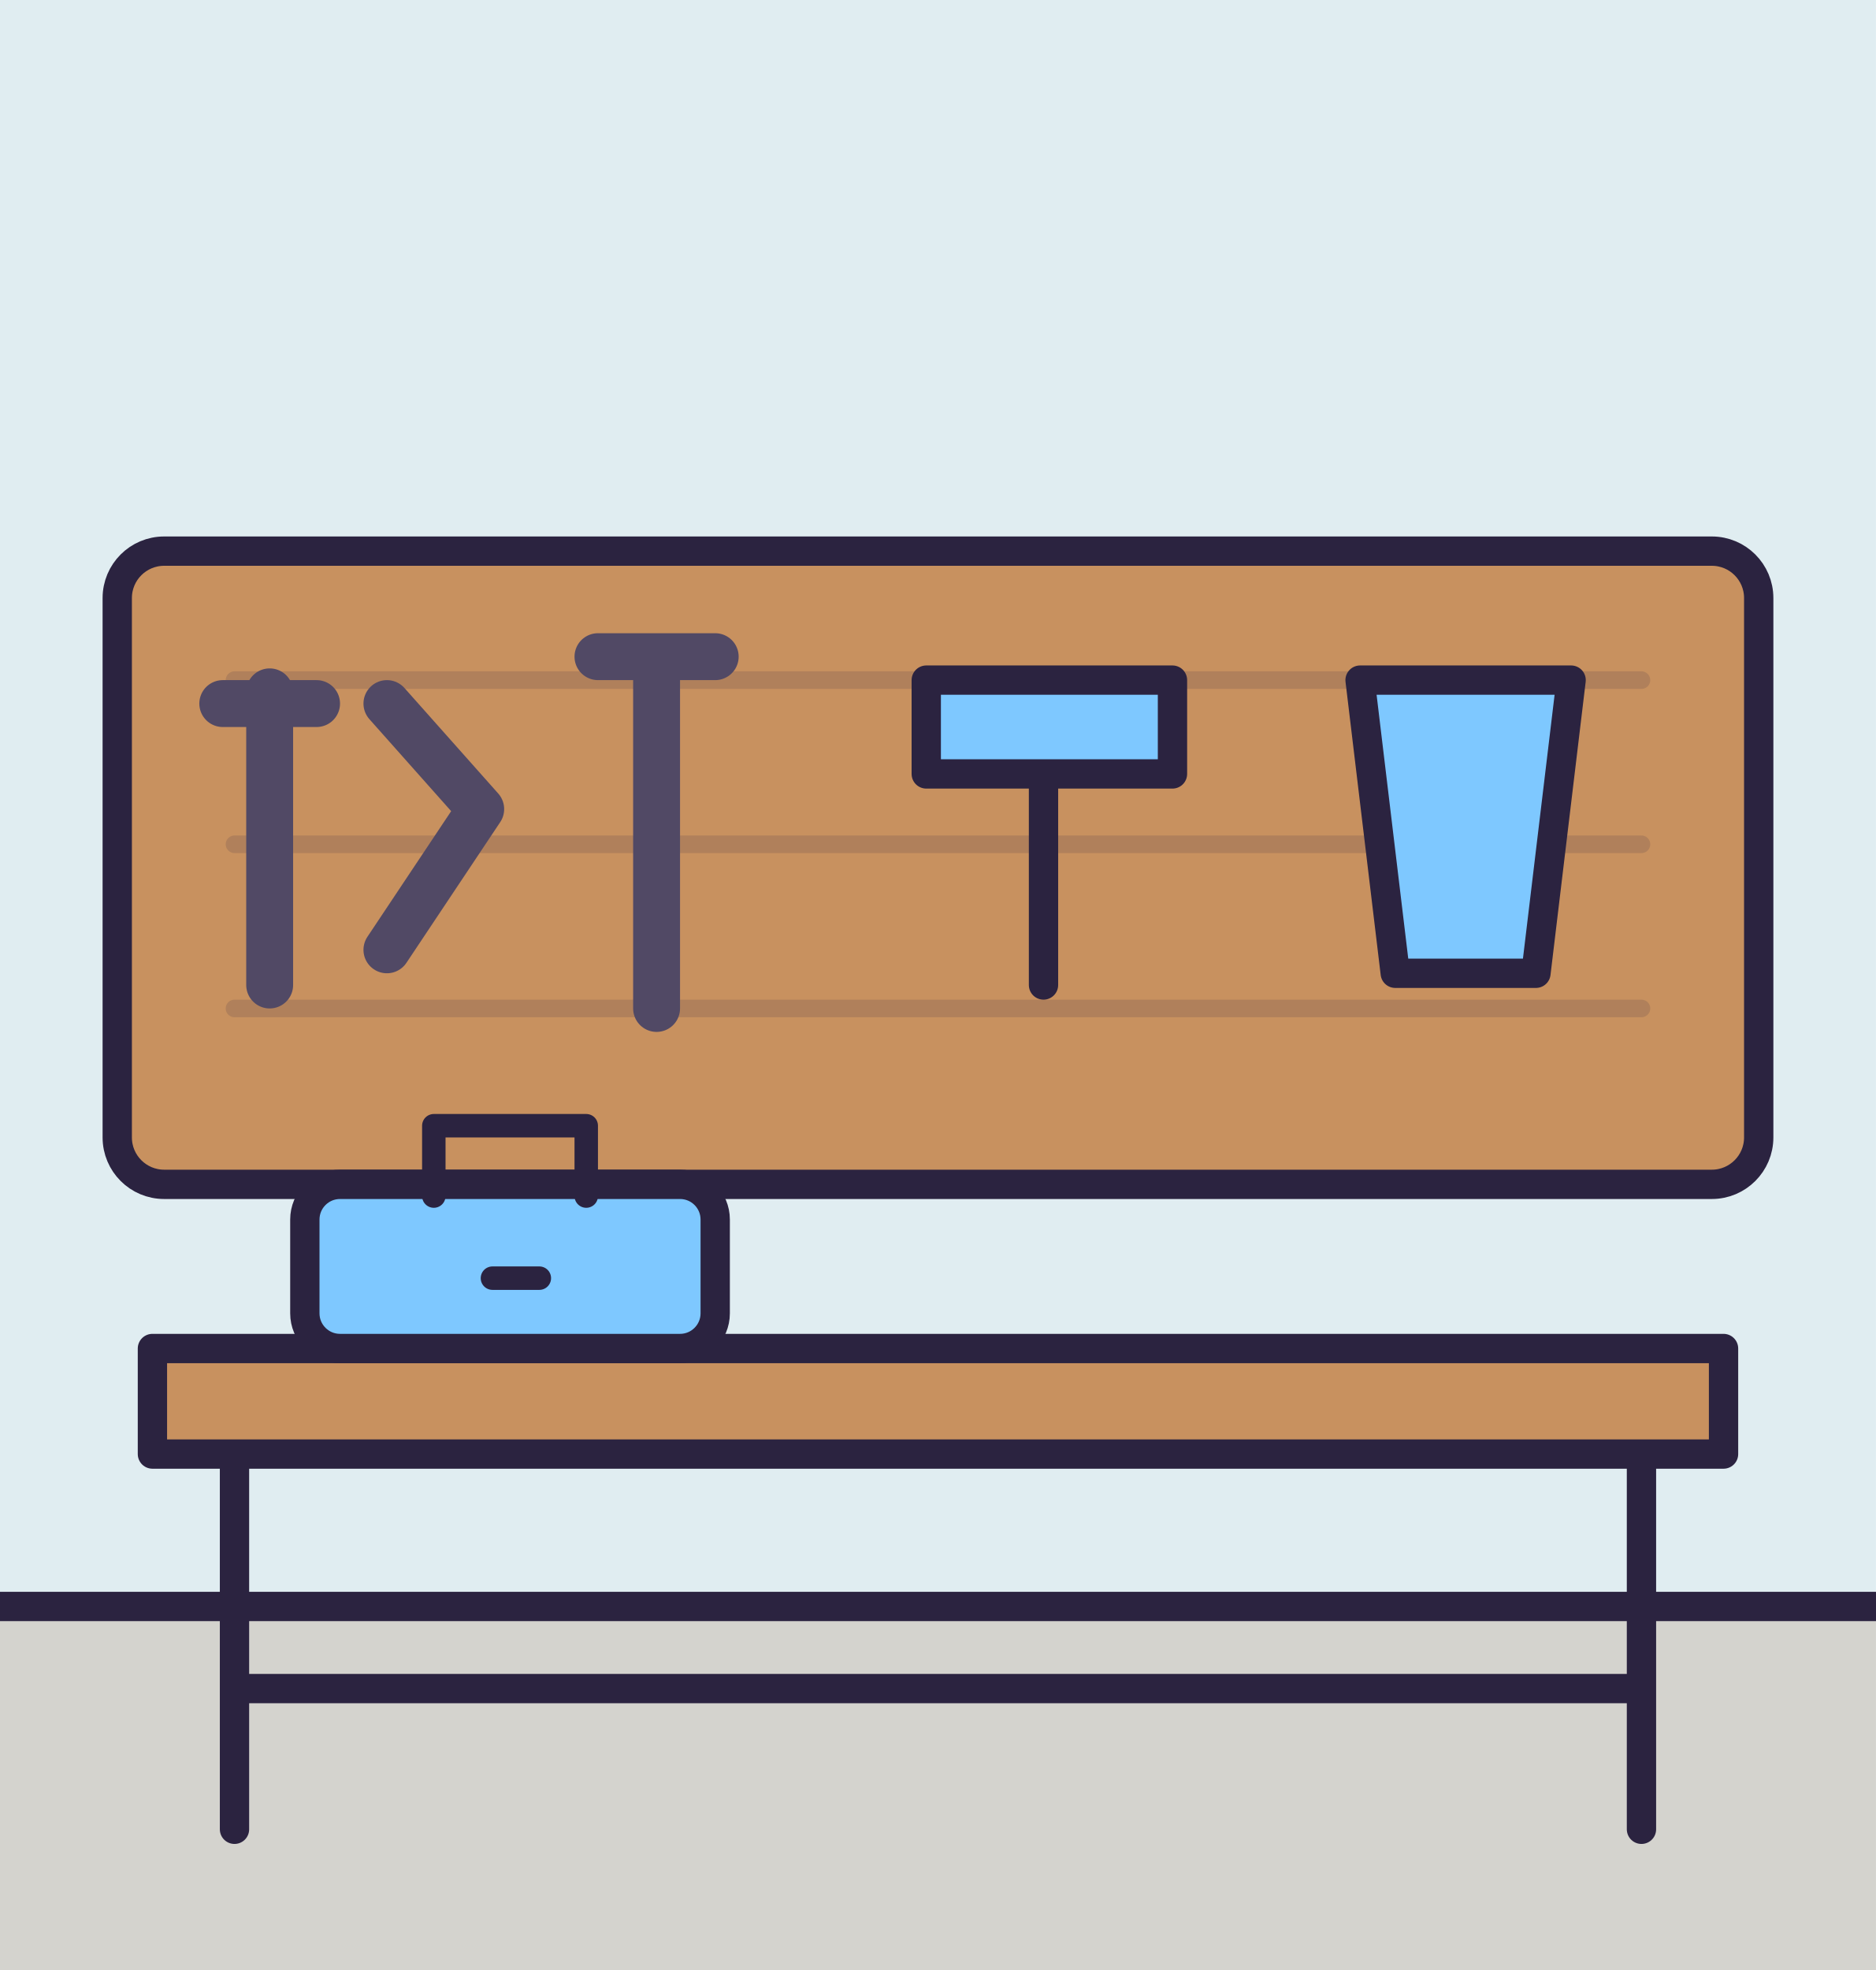
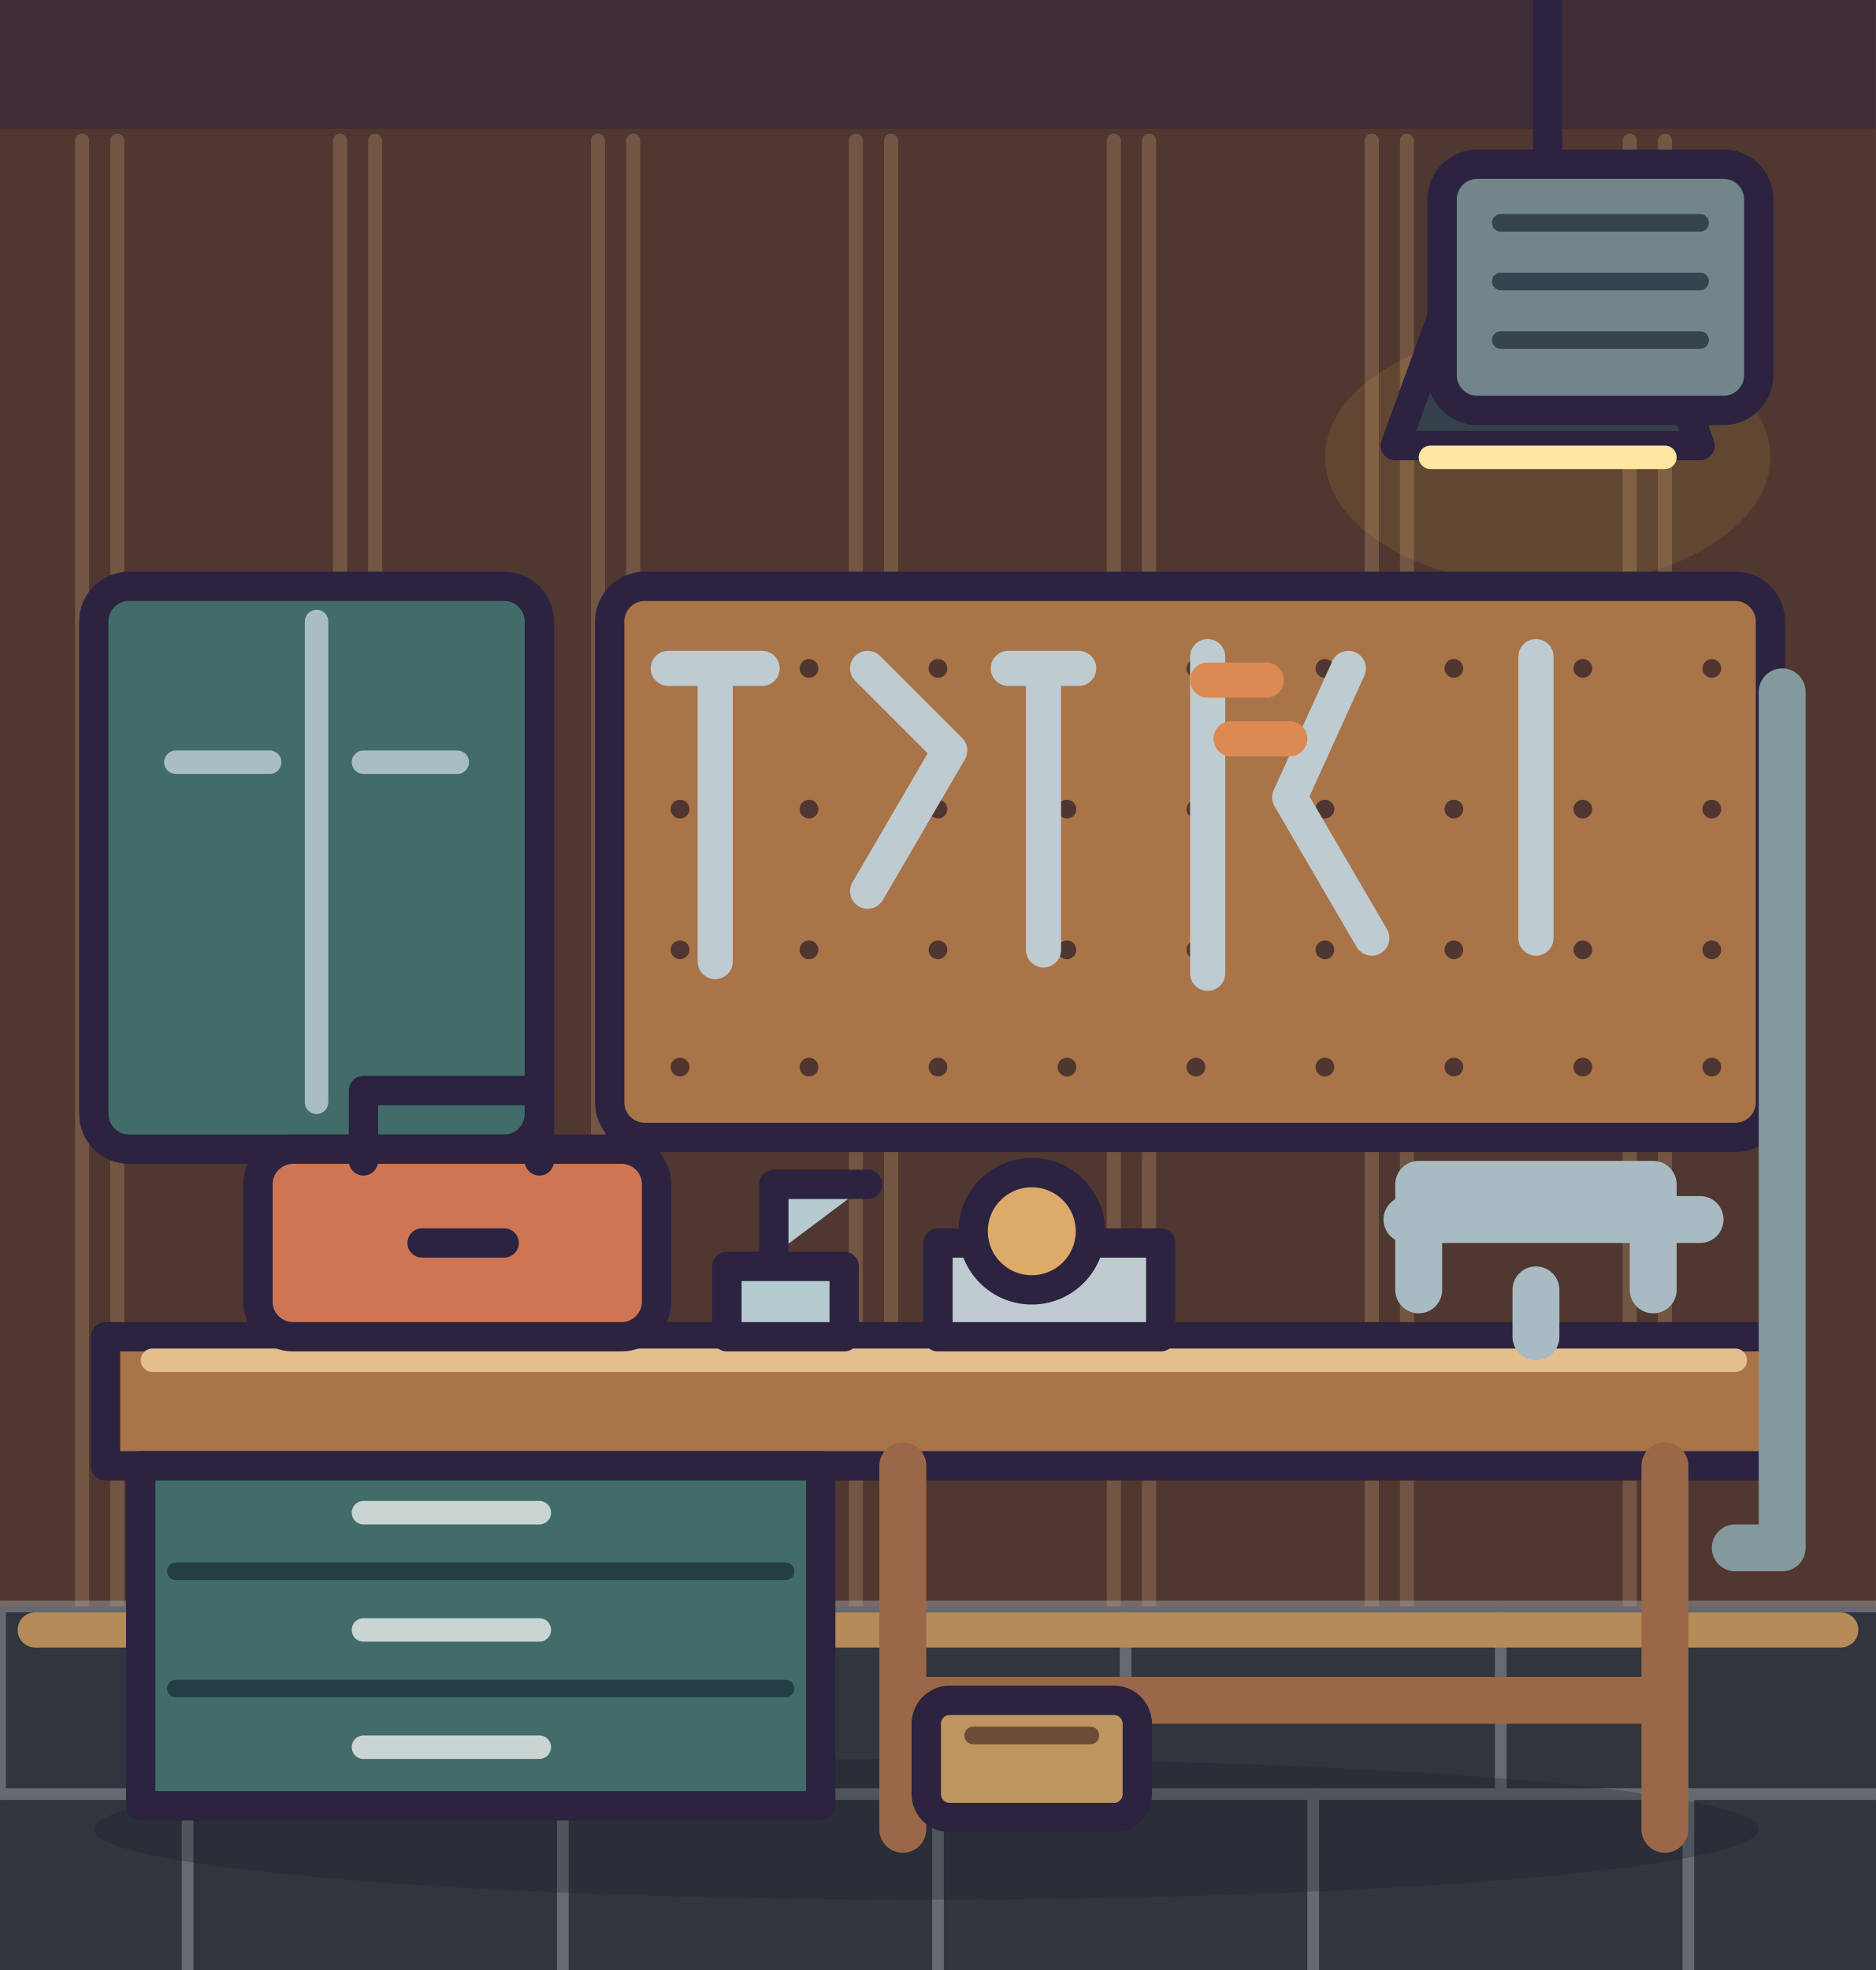
<svg xmlns="http://www.w3.org/2000/svg" width="160" height="168" viewBox="0 0 160 168">
  <g stroke="#2b2340" stroke-width="2.5" stroke-linecap="round" stroke-linejoin="round">
-     <path d="M0 0h160v168H0Z" fill="#e0edf1" stroke="none" />
-     <path d="M0 137h160v31H0Z" fill="#d4d3ce" stroke="none" />
-     <path d="M0 137h160" fill="none" />
-     <rect x="10" y="47" width="140" height="54" rx="4" fill="#c8915f" />
-     <path d="M20 58h120m-120 14h120m-120 14h120" stroke="#2b2340" opacity=".15" fill="none" stroke-width="1.5" />
-     <path d="M23 59v25m-4-24h8m6 0 8 9-8 12m23-24v29m-5-30h10" fill="none" stroke="#514965" stroke-width="4" />
-     <path d="M79 58h21v8H79Zm10 8v18" fill="#7ec8ff" />
-     <path d="M116 58h18l-3 25h-12Z" fill="#7ec8ff" />
-     <path d="M13 115h134v9H13Zm7 9v32m120-32v32M20 144h119" fill="#c8915f" />
-     <rect x="26" y="101" width="35" height="14" rx="3" fill="#7ec8ff" />
-     <path d="M37 102v-6h13v6m-8 7h4" fill="none" stroke-width="2" />
+     <path d="M0 0h160v168H0Z" fill="#50372f" stroke="none" />
+     <g stroke="#d4a77b" stroke-width="1.2" opacity=".27" fill="none">
+       <path d="M7 12v125m3-125v125" />
+       <path d="M29 12v125m3-125v125" />
+       <path d="M51 12v125m3-125v125" />
+       <path d="M73 12v125m3-125v125" />
+       <path d="M95 12v125m3-125v125" />
+       <path d="M117 12v125m3-125v125" />
+       <path d="M139 12v125m3-125v125" />
+     </g>
+     <path d="M0 0h160v11H0Z" fill="#2b2340" stroke="none" opacity=".45" />
+     <path d="M0 137h160v31H0Z" fill="#30353e" stroke="none" />
+     <g transform="translate(0 137)" stroke="#a0a4a7" stroke-width="1" opacity=".48" fill="none">
+       <path d="M0 0h160" />
+       <path d="M0 0v16" />
+       <path d="M32 0v16" />
+       <path d="M64 0v16" />
+       <path d="M96 0v16" />
+       <path d="M128 0v16" />
+       <path d="M0 16h160" />
+       <path d="M-16 16v16" />
+       <path d="M16 16v16" />
+       <path d="M48 16v16" />
+       <path d="M80 16v16" />
+       <path d="M112 16v16" />
+       <path d="M144 16v16" />
+     </g>
+     <path d="M3 139h154" stroke="#b58b57" fill="none" stroke-width="3" />
+     <ellipse cx="79" cy="156" rx="71" ry="6" fill="#151c26" opacity=".28" stroke="none" />
+     <path d="M132 0v29" fill="none" stroke="#2b2340" stroke-width="2.5" />
+     <ellipse cx="132" cy="39" rx="19" ry="11" fill="#ffc94d" opacity=".10" stroke="none" />
+     <path d="m119 38 4-11h18l4 11Z" fill="#34414a" stroke="#2b2340" stroke-width="2.5" />
+     <path d="M122 39h20" stroke="#ffe6a1" stroke-width="2" fill="none" />
+     <rect x="123" y="14" width="27" height="21" rx="3" fill="#71858b" />
+     <path d="M128 19h17m-17 5h17m-17 5h17" fill="none" stroke="#35444f" stroke-width="1.5" />
+     <rect x="8" y="50" width="38" height="48" rx="3" fill="#426c69" />
+     <path d="M27 53v41m-12-29h8m8 0h8" stroke="#a9bec2" stroke-width="2" fill="none" />
+     <rect x="52" y="50" width="99" height="47" rx="3" fill="#a97448" />
+     <circle cx="58" cy="57" r=".8" fill="#4f3630" stroke="none" />
+     <circle cx="69" cy="57" r=".8" fill="#4f3630" stroke="none" />
+     <circle cx="80" cy="57" r=".8" fill="#4f3630" stroke="none" />
+     <circle cx="91" cy="57" r=".8" fill="#4f3630" stroke="none" />
+     <circle cx="102" cy="57" r=".8" fill="#4f3630" stroke="none" />
+     <circle cx="113" cy="57" r=".8" fill="#4f3630" stroke="none" />
+     <circle cx="124" cy="57" r=".8" fill="#4f3630" stroke="none" />
+     <circle cx="135" cy="57" r=".8" fill="#4f3630" stroke="none" />
+     <circle cx="146" cy="57" r=".8" fill="#4f3630" stroke="none" />
+     <circle cx="58" cy="69" r=".8" fill="#4f3630" stroke="none" />
+     <circle cx="69" cy="69" r=".8" fill="#4f3630" stroke="none" />
+     <circle cx="80" cy="69" r=".8" fill="#4f3630" stroke="none" />
+     <circle cx="91" cy="69" r=".8" fill="#4f3630" stroke="none" />
+     <circle cx="102" cy="69" r=".8" fill="#4f3630" stroke="none" />
+     <circle cx="113" cy="69" r=".8" fill="#4f3630" stroke="none" />
+     <circle cx="124" cy="69" r=".8" fill="#4f3630" stroke="none" />
+     <circle cx="135" cy="69" r=".8" fill="#4f3630" stroke="none" />
+     <circle cx="146" cy="69" r=".8" fill="#4f3630" stroke="none" />
+     <circle cx="58" cy="81" r=".8" fill="#4f3630" stroke="none" />
+     <circle cx="69" cy="81" r=".8" fill="#4f3630" stroke="none" />
+     <circle cx="80" cy="81" r=".8" fill="#4f3630" stroke="none" />
+     <circle cx="91" cy="81" r=".8" fill="#4f3630" stroke="none" />
+     <circle cx="102" cy="81" r=".8" fill="#4f3630" stroke="none" />
+     <circle cx="113" cy="81" r=".8" fill="#4f3630" stroke="none" />
+     <circle cx="124" cy="81" r=".8" fill="#4f3630" stroke="none" />
+     <circle cx="135" cy="81" r=".8" fill="#4f3630" stroke="none" />
+     <circle cx="146" cy="81" r=".8" fill="#4f3630" stroke="none" />
+     <circle cx="58" cy="91" r=".8" fill="#4f3630" stroke="none" />
+     <circle cx="69" cy="91" r=".8" fill="#4f3630" stroke="none" />
+     <circle cx="80" cy="91" r=".8" fill="#4f3630" stroke="none" />
+     <circle cx="91" cy="91" r=".8" fill="#4f3630" stroke="none" />
+     <circle cx="102" cy="91" r=".8" fill="#4f3630" stroke="none" />
+     <circle cx="113" cy="91" r=".8" fill="#4f3630" stroke="none" />
+     <circle cx="124" cy="91" r=".8" fill="#4f3630" stroke="none" />
+     <circle cx="135" cy="91" r=".8" fill="#4f3630" stroke="none" />
+     <circle cx="146" cy="91" r=".8" fill="#4f3630" stroke="none" />
+     <path d="M61 57v25m-4-25h8m9 0 7 7-7 12m15-19v24m-3-24h6m11-1v27m12-26-5 11 7 12m14-24v24" fill="none" stroke="#becbd1" stroke-width="3" />
+     <path d="M103 58h5m-3 5h5" stroke="#dc8954" fill="none" stroke-width="3" />
+     <path d="M9 114h143v11H9Z" fill="#a97448" />
+     <path d="M13 116h135" stroke="#e4bf8c" fill="none" stroke-width="2" />
+     <path d="M12 125h58v29H12Z" fill="#426c69" />
+     <path d="M15 134h52m-52 10h52" stroke="#243f43" fill="none" stroke-width="1.5" />
+     <path d="M31 129h15m-15 10h15m-15 10h15" stroke="#cad5d3" stroke-width="2" fill="none" />
+     <path d="M77 125v31m65-31v31m-65-11h65" fill="none" stroke="#9a6848" stroke-width="4" />
+     <rect x="22" y="98" width="34" height="16" rx="3" fill="#ce7653" />
+     <path d="M31 99v-6h15v6m-10 7h7" fill="none" />
+     <path d="M62 108h10v6H62Zm4-1v-6h8" fill="#b5cbd0" />
+     <path d="M80 106h19v8H80Z" fill="#bfcbd0" />
+     <circle cx="88" cy="105" r="5" fill="#dcab69" />
+     <path d="M121 110v-9h20v9m-10 0v4m-11-10h25" fill="none" stroke="#a8bbc2" stroke-width="4" />
+     <rect x="79" y="145" width="18" height="10" rx="2" fill="#bc955f" />
+     <path d="M83 148h10" stroke="#6d4b38" stroke-width="1.5" />
+     <path d="M152 59v73h-4" fill="none" stroke="#83999e" stroke-width="4" />
  </g>
</svg>
